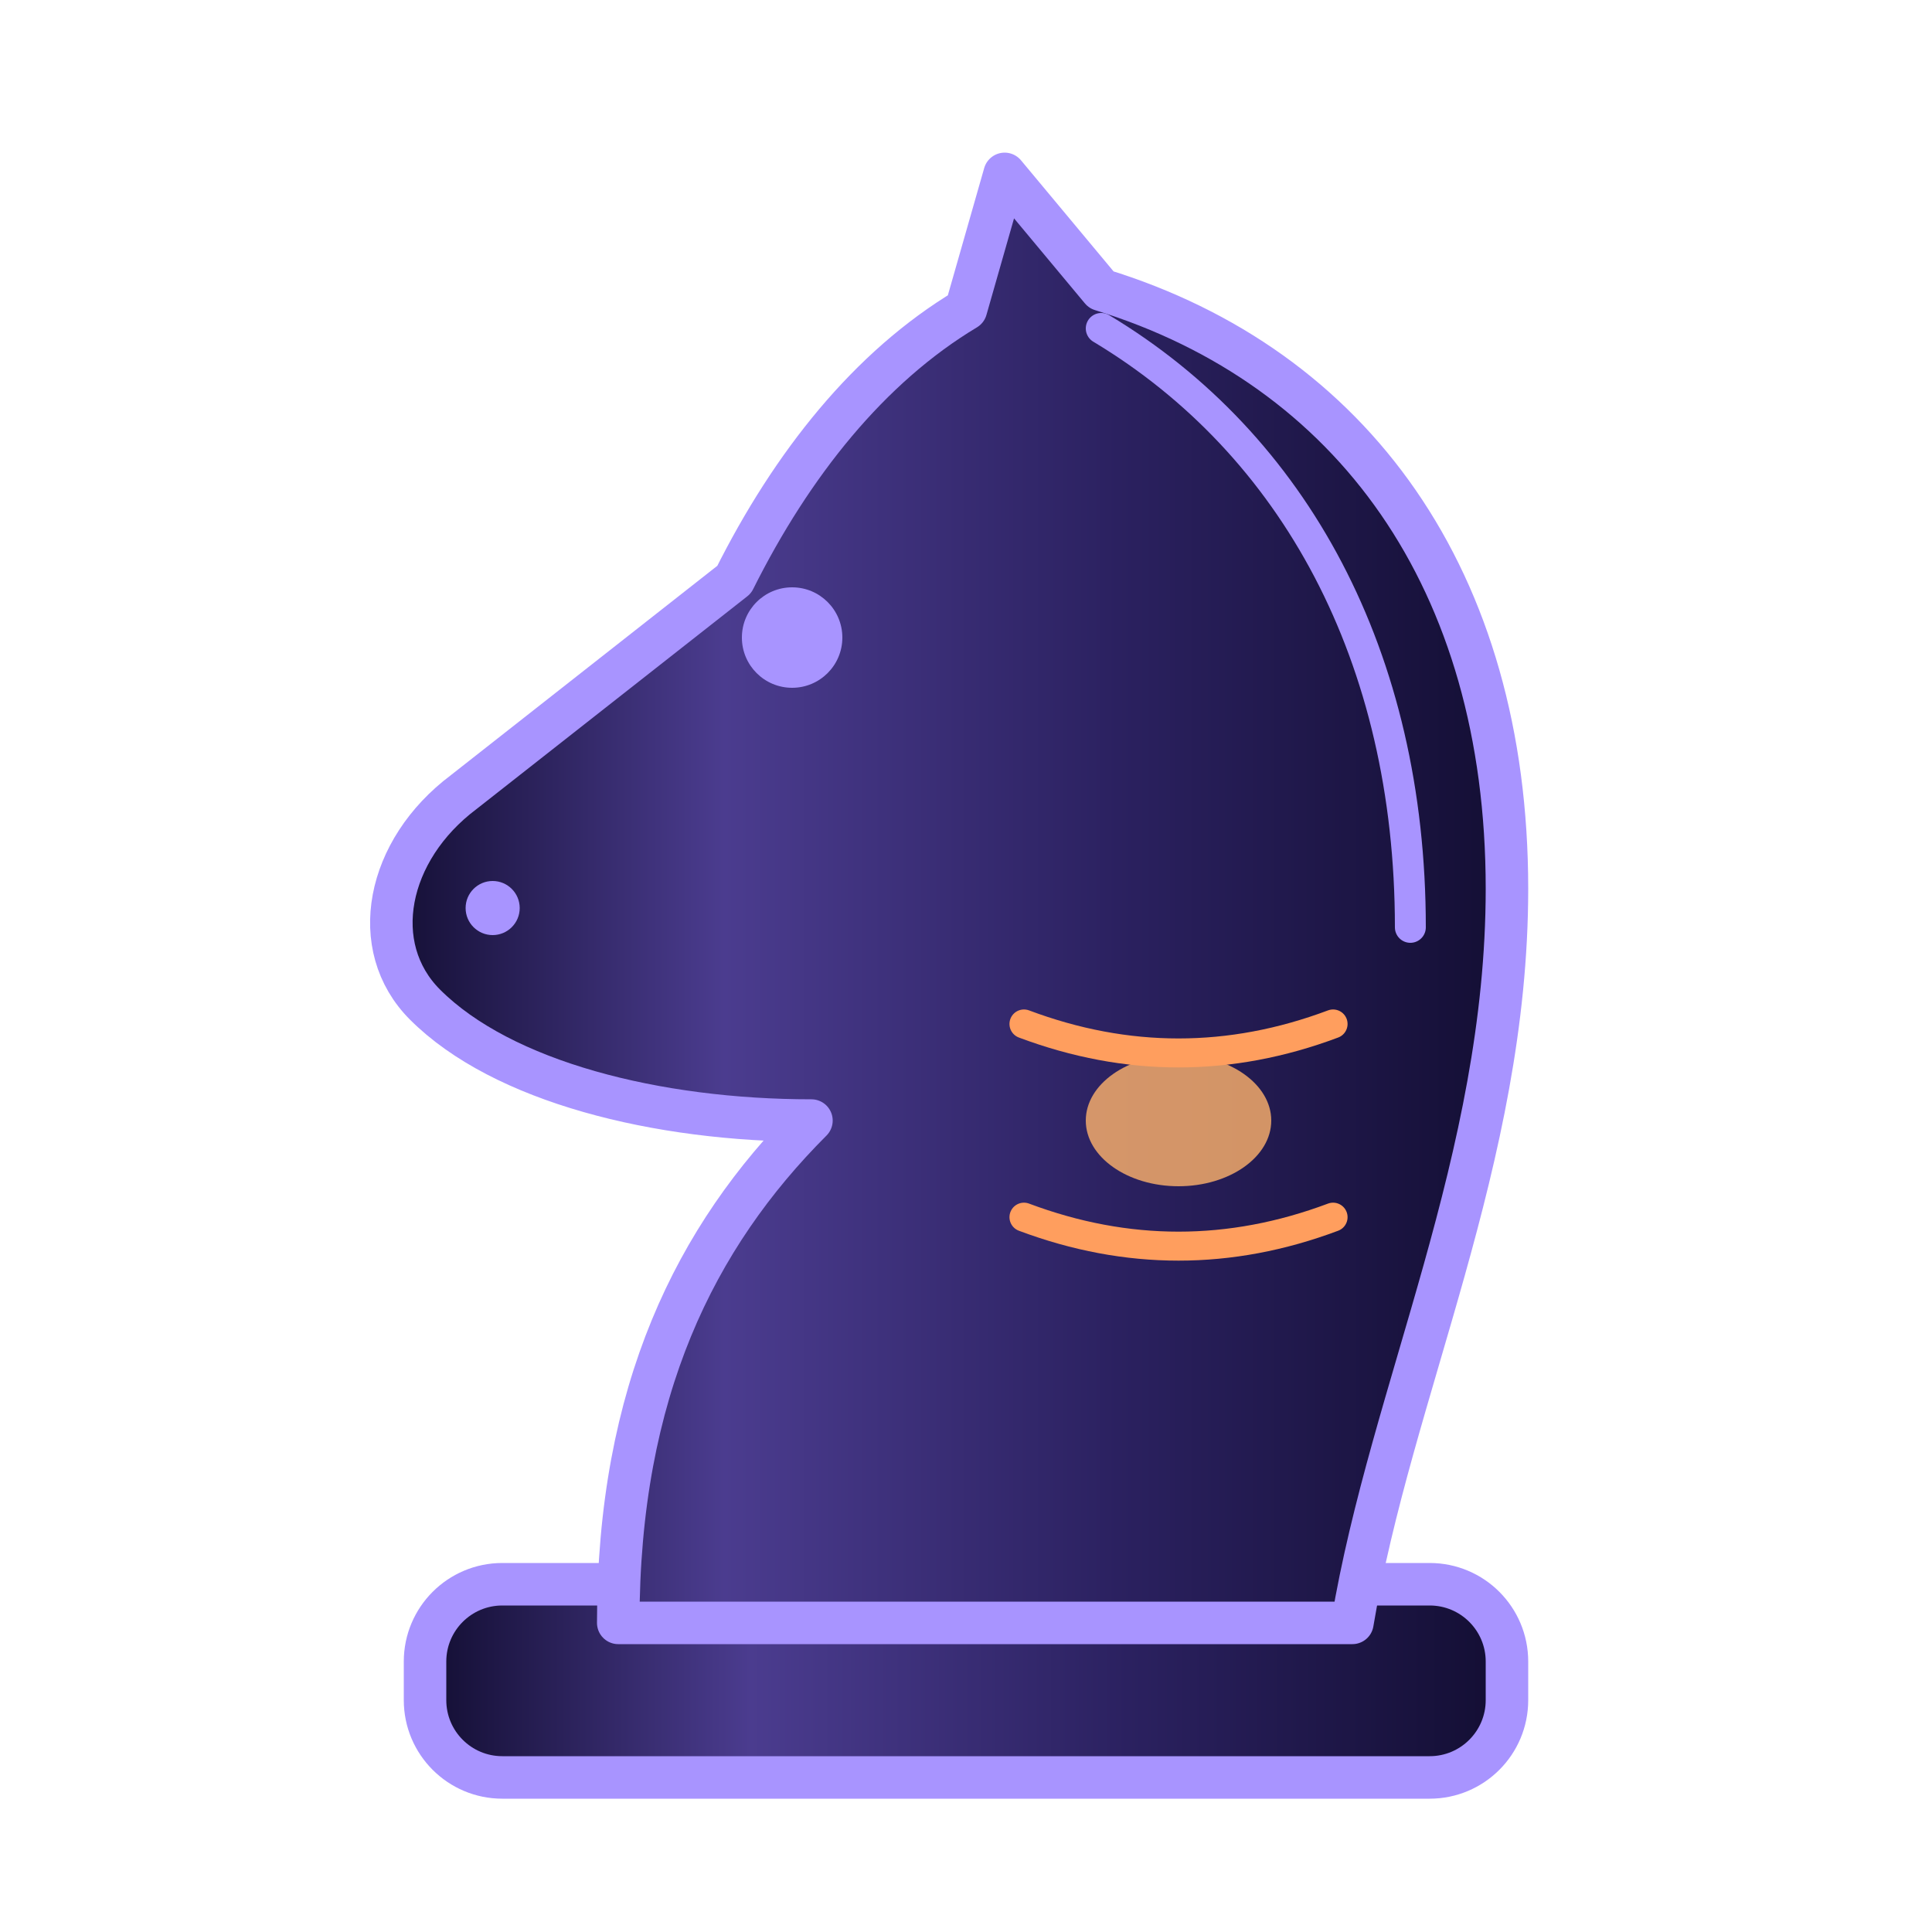
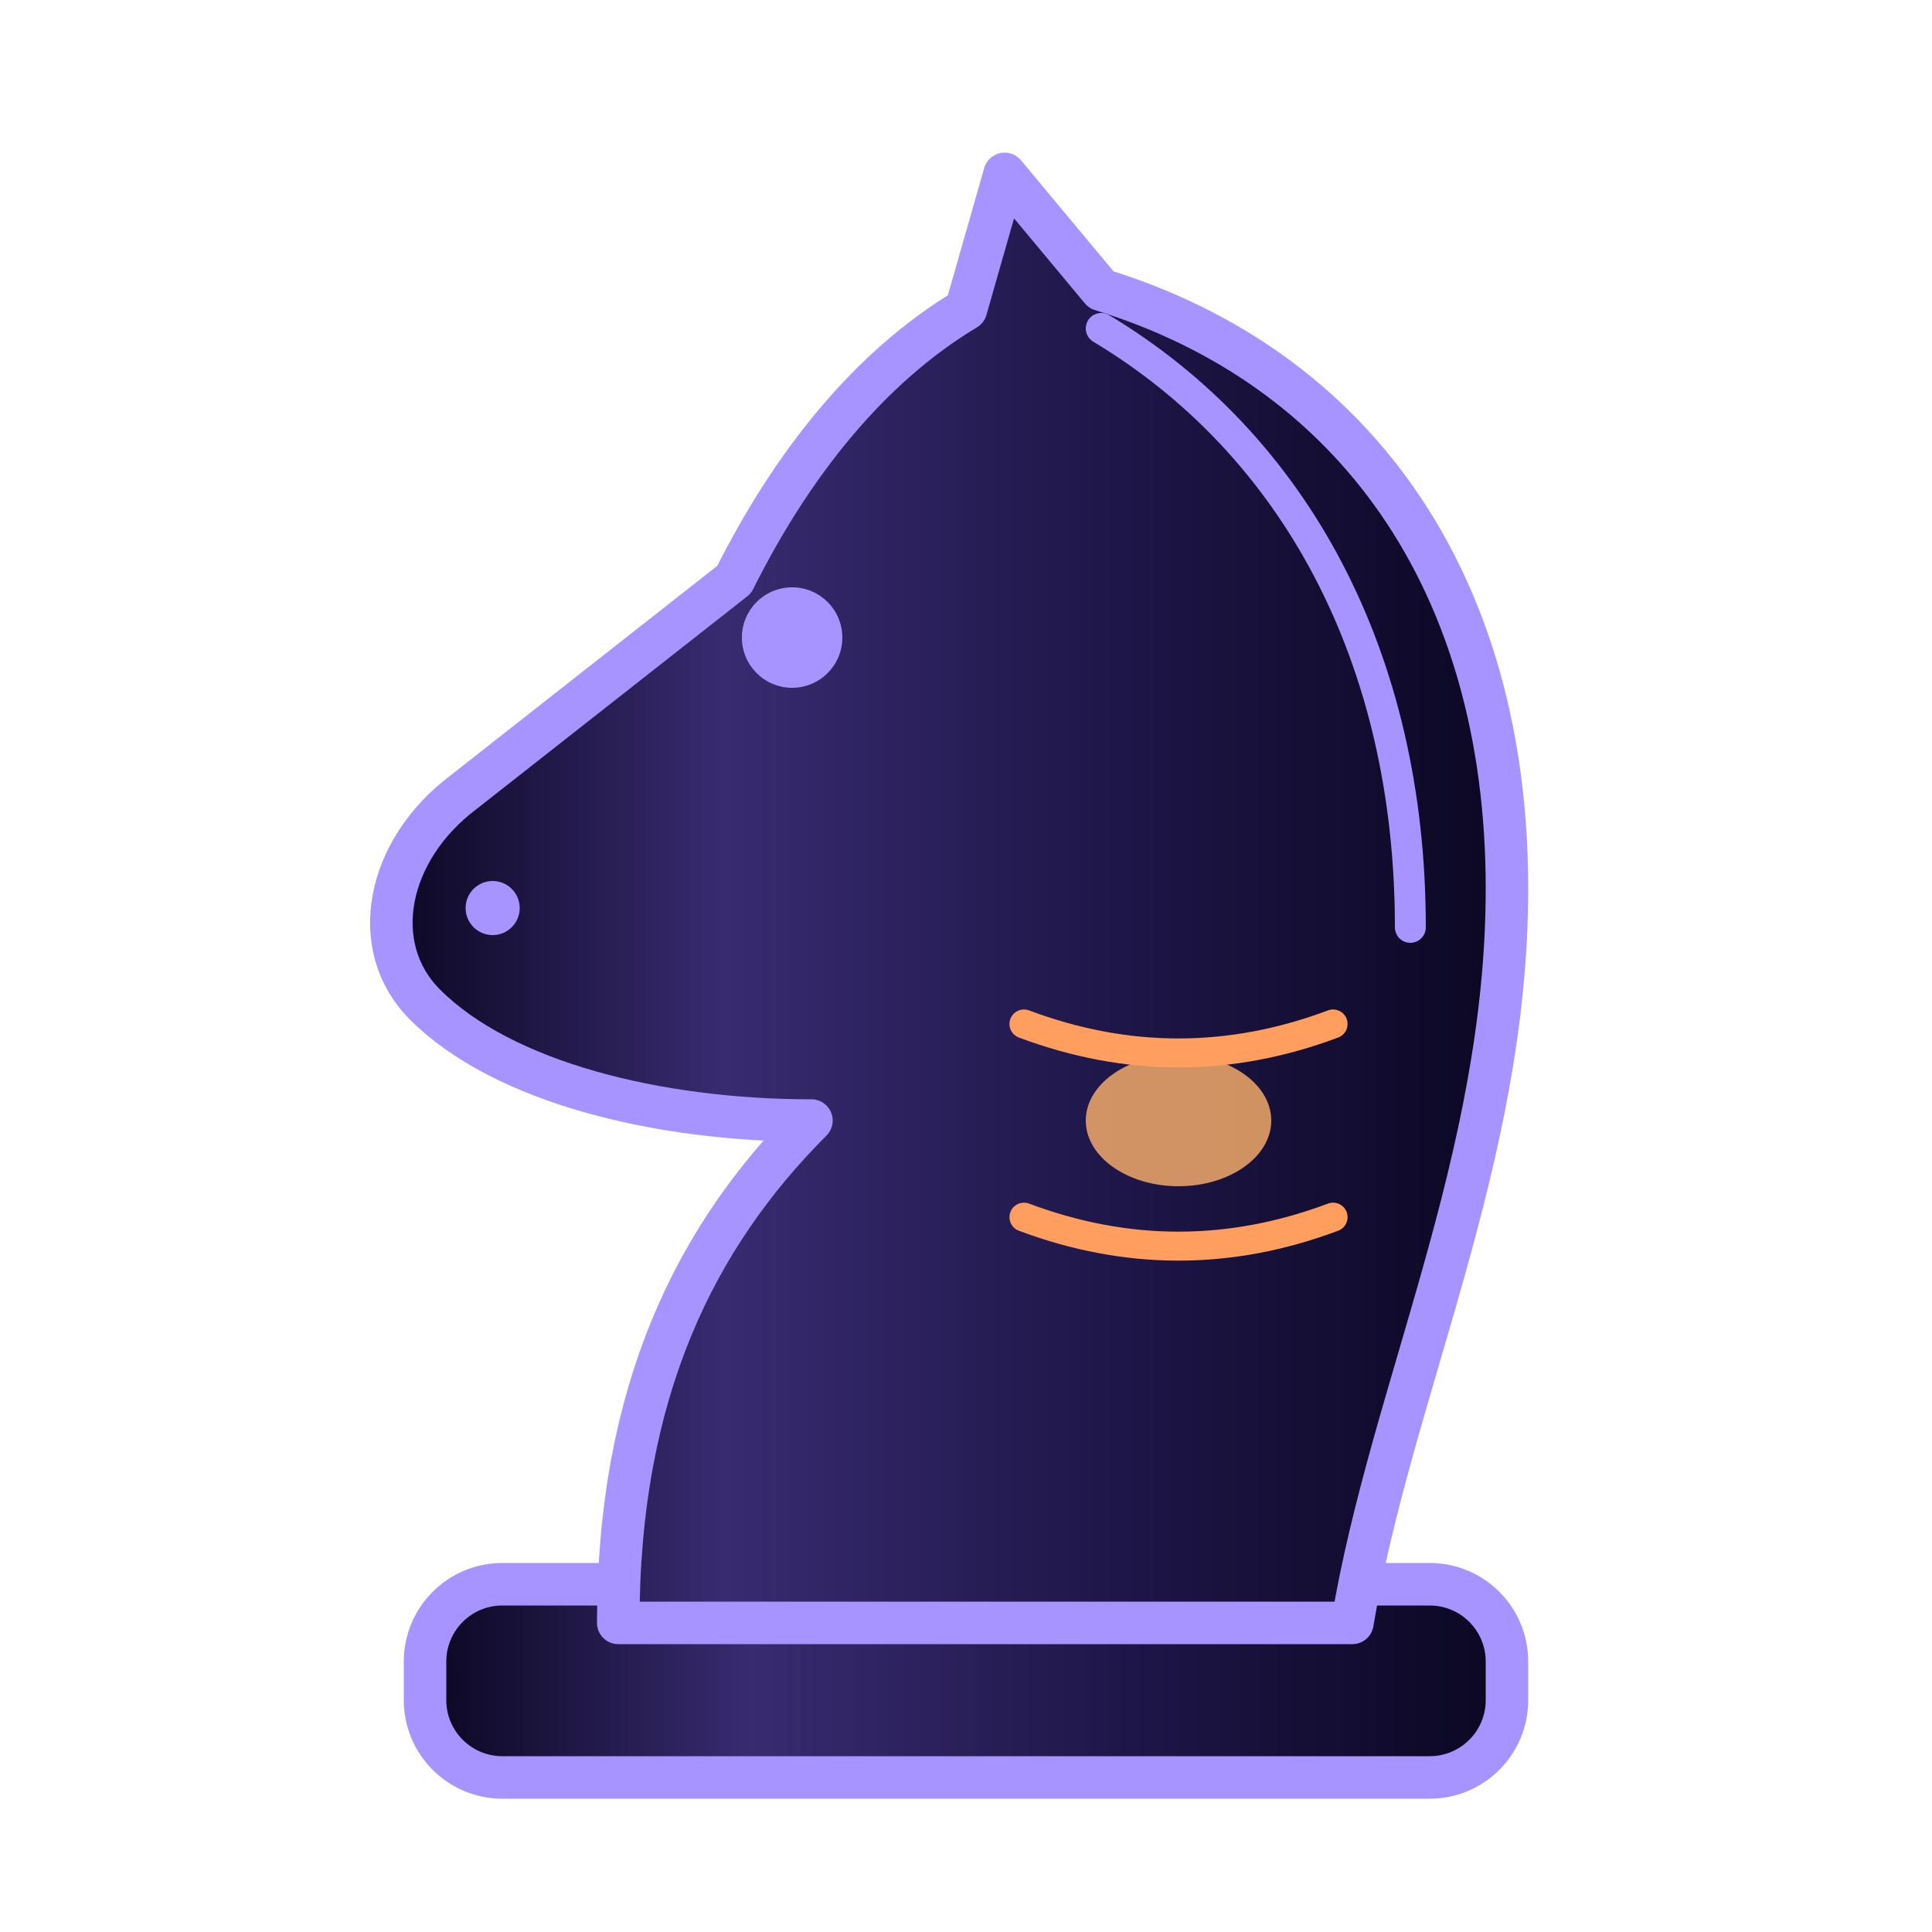
<svg xmlns="http://www.w3.org/2000/svg" width="45" height="45" viewBox="0 0 100 100">
  <defs>
    <linearGradient id="g" x1="0" x2="1" y1="0" y2="0">
-       <stop offset="0" stop-color="#130E33" />
-       <stop offset=".3" stop-color="#4B3C8F" />
-       <stop offset=".65" stop-color="#2B2160" />
-       <stop offset="1" stop-color="#130E33" />
+       <stop offset="0" stop-color="#0B0722" />
+       <stop offset=".3" stop-color="#382B70" />
+       <stop offset=".65" stop-color="#1E1648" />
+       <stop offset="1" stop-color="#0B0722" />
    </linearGradient>
  </defs>
  <g fill="url(#g)" stroke="#A894FF" stroke-width="2.2" stroke-linejoin="round">
    <rect x="22" y="82" width="56" height="10" rx="4" />
    <path d="M32 84c0-12 4-20 10-26-8 0-16-2-20-6-3-3-2-8 2-11l14-11c3-6 7-11 12-14l2-7 5 6c13 4 21 15 21 31 0 14-6 26-8 38z" />
  </g>
  <g fill="none" stroke="#A894FF" stroke-width="1.6" stroke-linecap="round">
    <path d="M57 17c10 6 16 17 16 31" />
  </g>
  <g fill="#A894FF">
    <circle cx="41" cy="33" r="2.6" />
    <circle cx="25.5" cy="47" r="1.4" />
  </g>
  <ellipse cx="61" cy="58" rx="4.8" ry="3.4" fill="#FFB36B" opacity=".8" />
  <path d="M53 53Q61 56 69 53M53 63Q61 66 69 63" fill="none" stroke="#FF9E5E" stroke-width="1.5" stroke-linecap="round" />
</svg>
